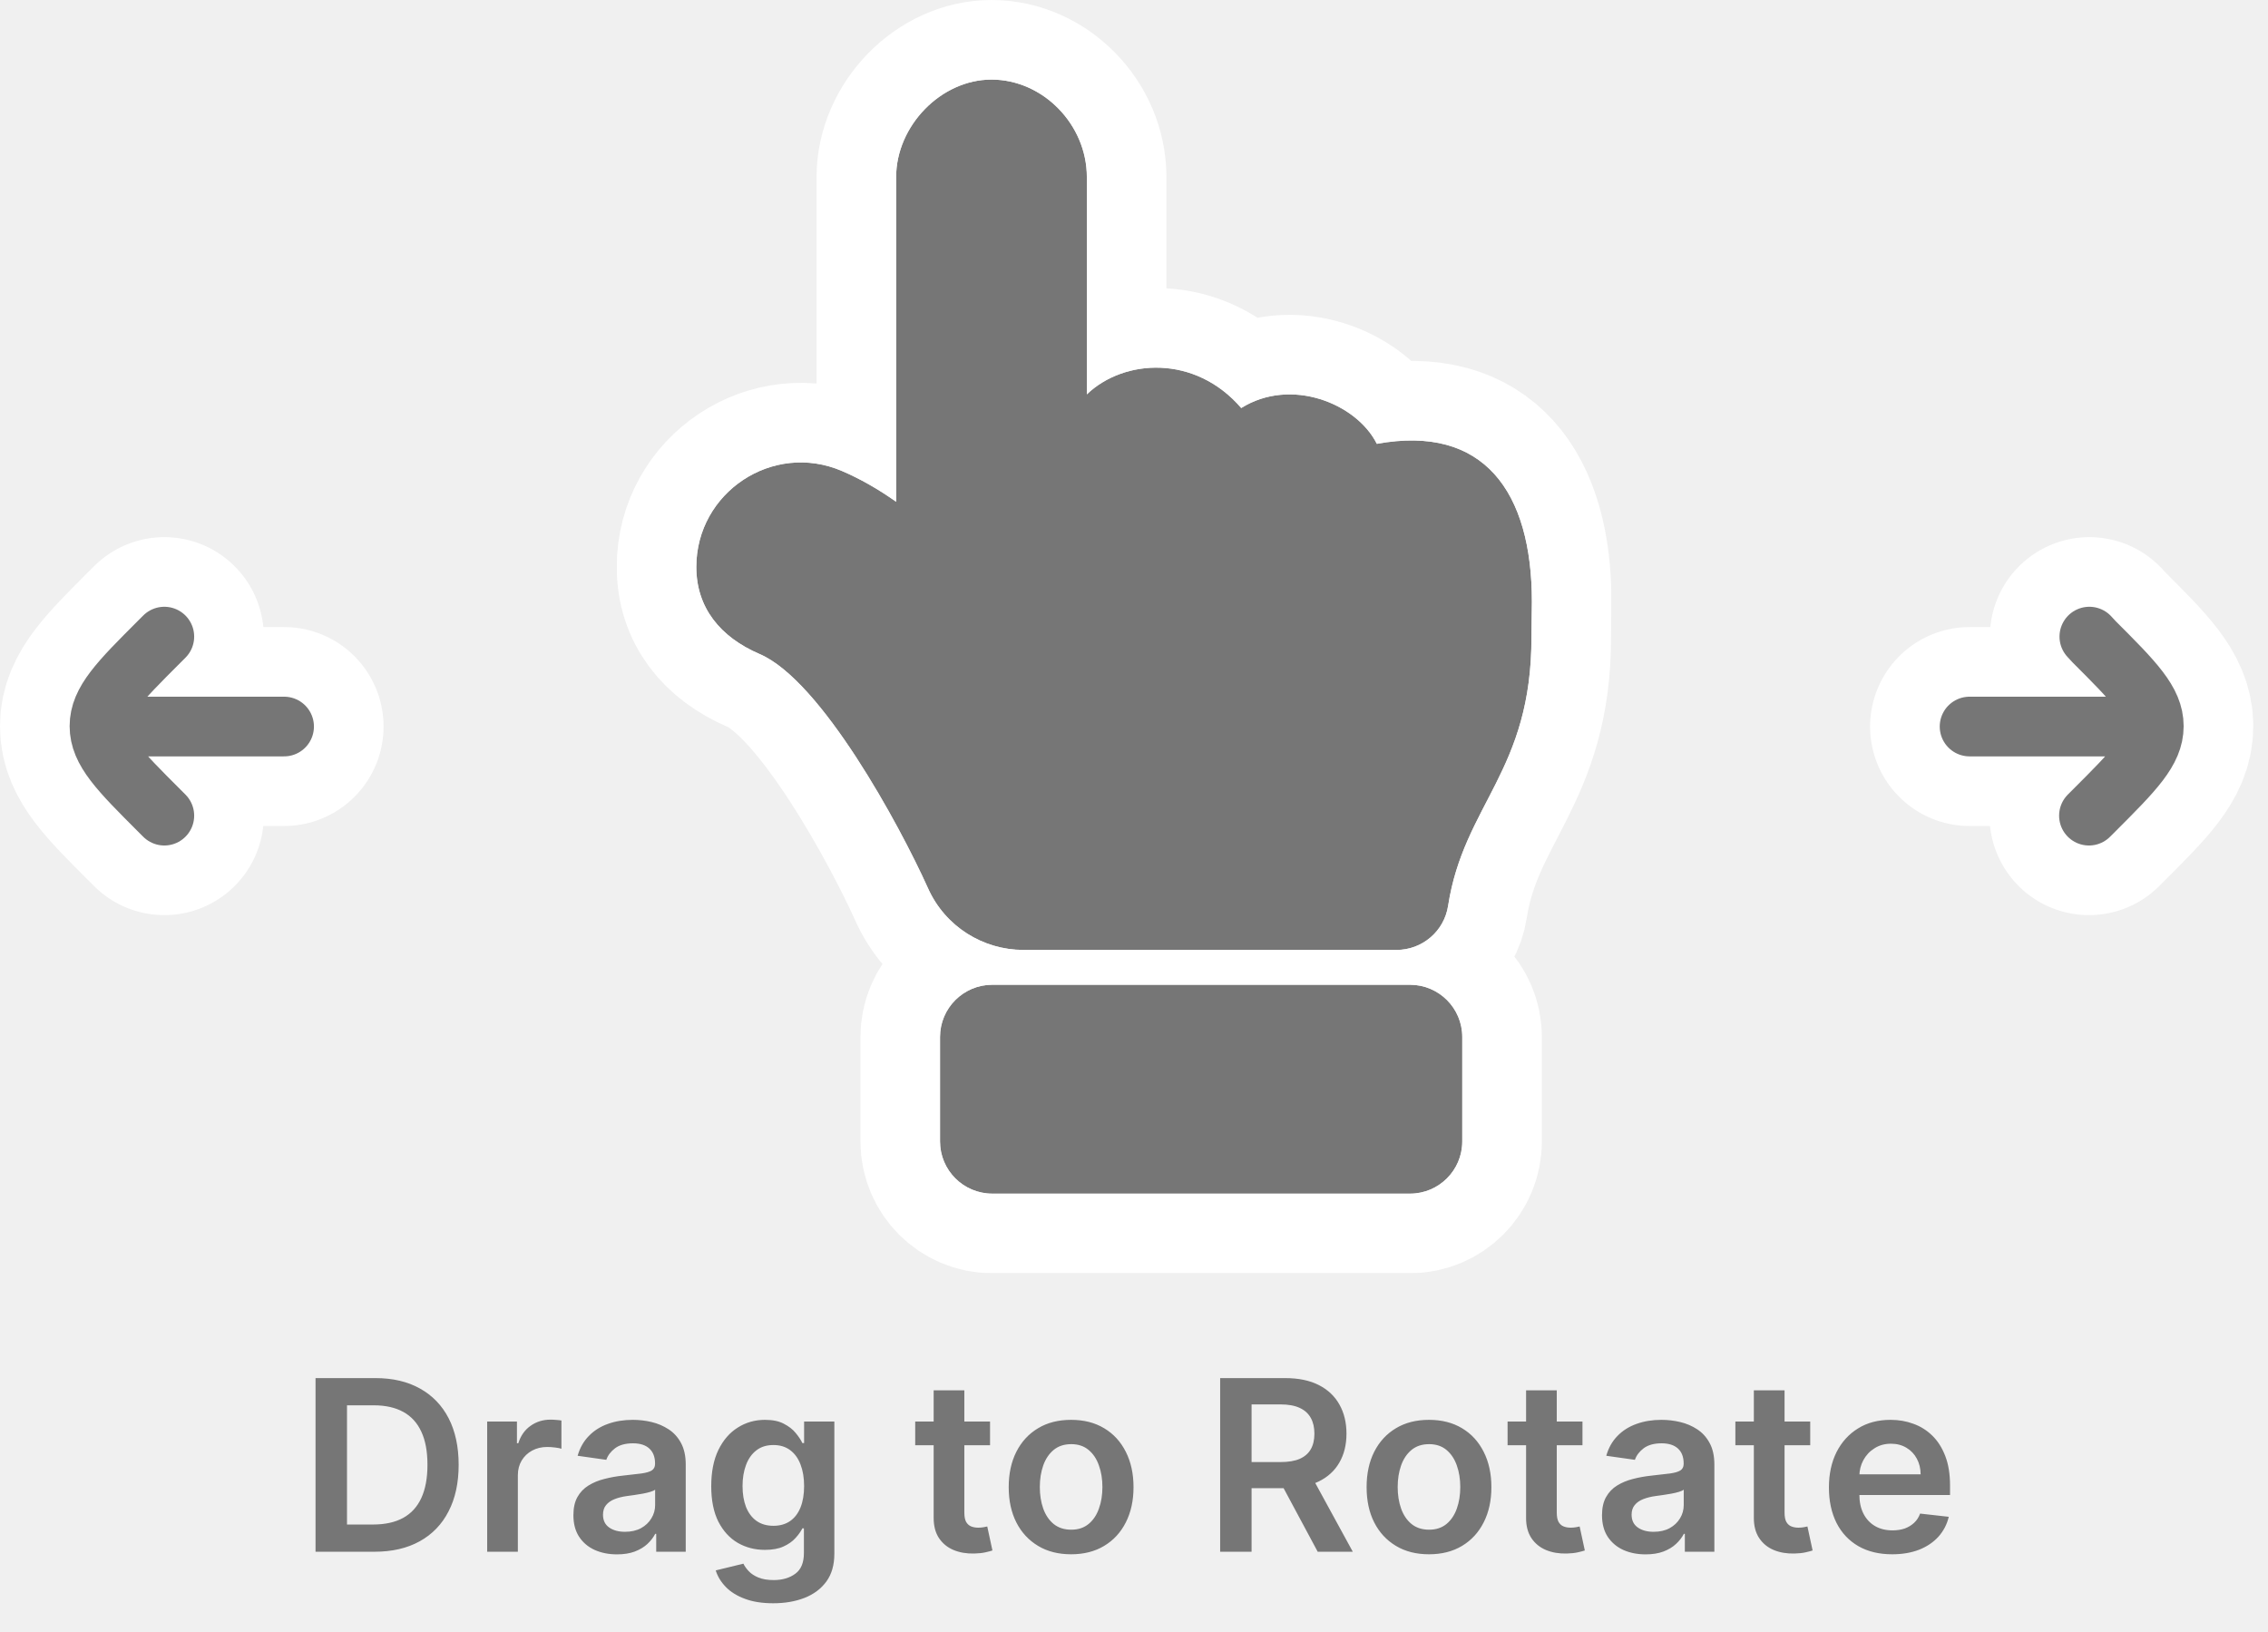
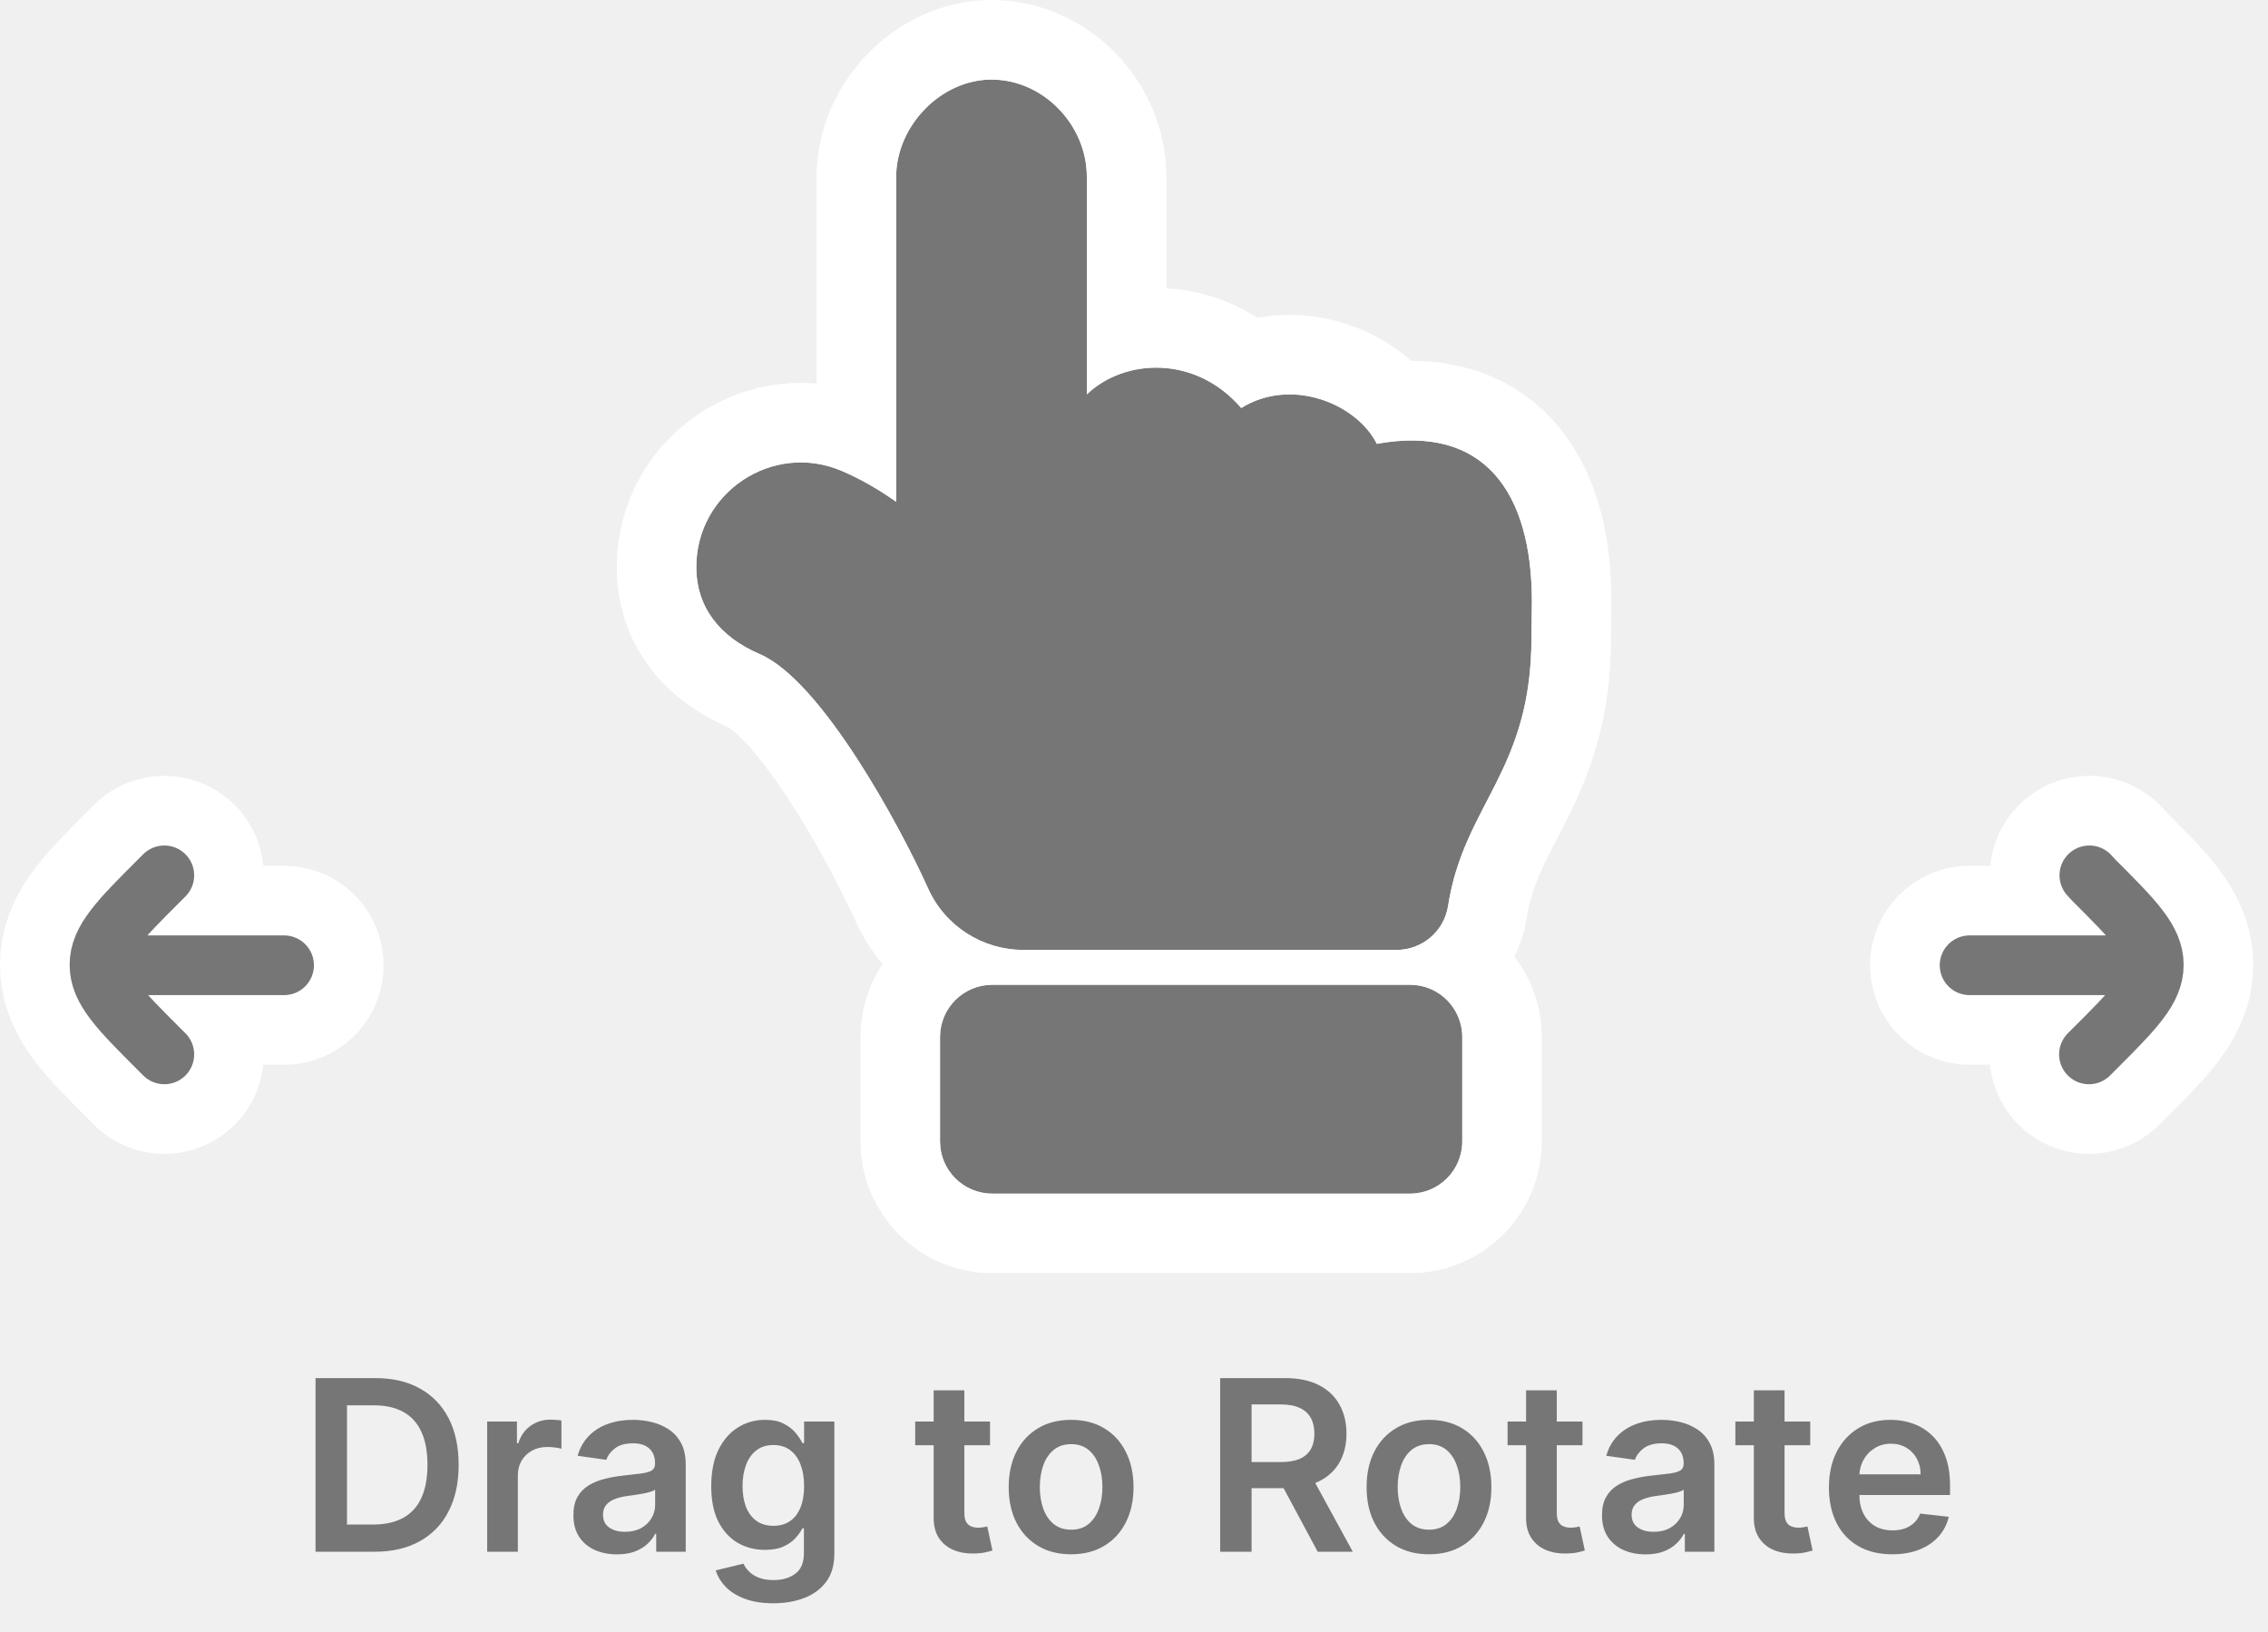
<svg xmlns="http://www.w3.org/2000/svg" xmlns:xlink="http://www.w3.org/1999/xlink" width="57" height="41" viewBox="0 0 57 41" fill="none">
-   <path d="M53.43 18.26H49.5M52.5 20.5L52.63 20.37C53.63 19.37 54.13 18.87 54.13 18.25C54.13 17.63 53.63 17.13 52.63 16.13L52.51 16" stroke-width="5" stroke-linecap="round" stroke-linejoin="round" stroke="white" />
-   <path d="M53.43 18.26H49.5M52.5 20.5L52.63 20.37C53.63 19.37 54.13 18.87 54.13 18.25C54.13 17.63 53.63 17.13 52.63 16.13L52.51 16" stroke-width="1.5" stroke-linecap="round" stroke-linejoin="round" stroke="#767676" />
-   <path d="M3.2 18.26H7.14M4.13 20.5L4 20.37C3 19.37 2.5 18.87 2.5 18.25C2.5 17.63 3 17.13 4 16.13L4.13 16" stroke-width="5" stroke-linecap="round" stroke-linejoin="round" stroke="white" />
-   <path d="M3.2 18.26H7.14M4.13 20.5L4 20.37C3 19.37 2.5 18.87 2.5 18.25C2.5 17.63 3 17.13 4 16.13L4.13 16" stroke-width="1.5" stroke-linecap="round" stroke-linejoin="round" stroke="#767676" />
+   <path d="M53.43 24.26H49.5M52.5 26.5L52.63 26.37C53.63 25.37 54.13 24.87 54.13 24.25C54.13 23.63 53.63 23.13 52.63 22.13L52.51 22" stroke-width="5" stroke-linecap="round" stroke-linejoin="round" stroke="white" />
+   <path d="M53.43 24.26H49.5M52.5 26.5L52.63 26.37C53.63 25.37 54.13 24.87 54.13 24.25C54.13 23.63 53.63 23.13 52.63 22.13L52.51 22" stroke-width="1.5" stroke-linecap="round" stroke-linejoin="round" stroke="#767676" />
+   <path d="M3.2 24.26H7.14M4.13 26.5L4 26.37C3 25.37 2.5 24.87 2.5 24.25C2.5 23.63 3 23.13 4 22.13L4.13 22" stroke-width="5" stroke-linecap="round" stroke-linejoin="round" stroke="white" />
+   <path d="M3.2 24.26H7.14M4.13 26.5L4 26.37C3 25.37 2.5 24.87 2.5 24.25C2.5 23.63 3 23.13 4 22.13L4.13 22" stroke-width="1.5" stroke-linecap="round" stroke-linejoin="round" stroke="#767676" />
  <use xlink:href="#stroke0_336_105" fill="#767676" />
  <mask id="stroke1_336_105" maskUnits="userSpaceOnUse" x="15.5" y="0" width="25" height="32" fill="black">
    <rect fill="white" x="15.5" width="25" height="32" />
    <use xlink:href="#stroke0_336_105" />
  </mask>
  <path d="M24.919 2C26.21 2 27.315 3.129 27.315 4.45V9.911C28.247 9.017 30.037 8.907 31.195 10.255C32.443 9.474 34.094 10.138 34.603 11.155C37.29 10.664 38.5 12.355 38.5 15.125C38.5 15.275 38.489 15.851 38.489 16C38.498 19.389 36.791 20.205 36.394 22.767C36.295 23.405 35.744 23.875 35.098 23.875H25.717C24.713 23.874 23.755 23.295 23.32 22.318C22.609 20.739 20.638 17.1 19.091 16.438C18.096 16.011 17.5 15.268 17.5 14.25C17.499 12.379 19.419 11.092 21.159 11.837C21.616 12.033 22.071 12.292 22.522 12.611V4.45C22.522 3.168 23.645 2 24.919 2ZM24.938 24.75H35.438C36.162 24.75 36.75 25.338 36.75 26.062V28.688C36.75 29.412 36.162 30 35.438 30H24.938C24.213 30 23.625 29.412 23.625 28.688V26.062C23.625 25.338 24.213 24.75 24.938 24.75Z" stroke-width="4" stroke="white" mask="url(#stroke1_336_105)" />
  <path d="M9.409 39H7.93V34.636H9.439C9.872 34.636 10.244 34.724 10.555 34.898C10.868 35.072 11.108 35.321 11.276 35.646C11.443 35.972 11.527 36.361 11.527 36.814C11.527 37.269 11.443 37.659 11.273 37.986C11.106 38.312 10.864 38.563 10.547 38.738C10.232 38.913 9.852 39 9.409 39ZM8.721 38.316H9.371C9.675 38.316 9.928 38.261 10.131 38.15C10.335 38.038 10.487 37.871 10.589 37.649C10.692 37.426 10.743 37.148 10.743 36.814C10.743 36.48 10.692 36.203 10.589 35.983C10.487 35.761 10.336 35.596 10.136 35.486C9.937 35.376 9.69 35.32 9.394 35.32H8.721V38.316ZM12.244 39V35.727H12.992V36.273H13.026C13.086 36.084 13.188 35.938 13.333 35.836C13.479 35.732 13.646 35.68 13.834 35.68C13.876 35.68 13.924 35.682 13.976 35.687C14.03 35.69 14.075 35.695 14.11 35.702V36.411C14.078 36.4 14.026 36.39 13.955 36.381C13.885 36.371 13.818 36.367 13.752 36.367C13.612 36.367 13.485 36.397 13.373 36.458C13.262 36.518 13.175 36.601 13.111 36.707C13.047 36.814 13.015 36.937 13.015 37.076V39H12.244ZM15.506 39.066C15.299 39.066 15.112 39.029 14.946 38.955C14.781 38.88 14.65 38.769 14.554 38.623C14.459 38.477 14.411 38.296 14.411 38.082C14.411 37.897 14.445 37.744 14.513 37.624C14.581 37.503 14.674 37.406 14.792 37.334C14.91 37.261 15.043 37.207 15.191 37.17C15.34 37.131 15.494 37.104 15.653 37.087C15.845 37.067 16 37.049 16.12 37.033C16.239 37.016 16.326 36.991 16.38 36.957C16.435 36.921 16.463 36.867 16.463 36.793V36.78C16.463 36.619 16.415 36.495 16.32 36.407C16.225 36.319 16.088 36.275 15.909 36.275C15.72 36.275 15.57 36.316 15.459 36.398C15.35 36.481 15.276 36.578 15.238 36.69L14.517 36.588C14.574 36.389 14.668 36.223 14.799 36.09C14.929 35.955 15.089 35.854 15.278 35.787C15.467 35.719 15.676 35.685 15.905 35.685C16.062 35.685 16.219 35.703 16.375 35.74C16.532 35.777 16.674 35.838 16.804 35.923C16.933 36.007 17.037 36.121 17.115 36.266C17.194 36.411 17.234 36.592 17.234 36.81V39H16.492V38.55H16.467C16.42 38.641 16.354 38.727 16.269 38.806C16.185 38.884 16.079 38.947 15.951 38.996C15.825 39.043 15.677 39.066 15.506 39.066ZM15.706 38.499C15.861 38.499 15.995 38.469 16.109 38.408C16.223 38.345 16.31 38.263 16.371 38.16C16.434 38.058 16.465 37.947 16.465 37.826V37.44C16.441 37.46 16.399 37.479 16.341 37.496C16.284 37.513 16.221 37.528 16.149 37.541C16.078 37.553 16.008 37.565 15.939 37.575C15.869 37.584 15.809 37.593 15.758 37.6C15.642 37.616 15.539 37.641 15.448 37.677C15.358 37.712 15.286 37.762 15.233 37.826C15.181 37.889 15.155 37.969 15.155 38.069C15.155 38.211 15.206 38.318 15.31 38.391C15.414 38.463 15.546 38.499 15.706 38.499ZM19.433 40.295C19.156 40.295 18.918 40.258 18.719 40.182C18.52 40.109 18.36 40.009 18.24 39.884C18.119 39.759 18.035 39.621 17.988 39.469L18.683 39.3C18.714 39.364 18.76 39.428 18.819 39.49C18.879 39.554 18.959 39.606 19.06 39.648C19.162 39.69 19.291 39.712 19.446 39.712C19.664 39.712 19.846 39.658 19.989 39.552C20.133 39.447 20.204 39.273 20.204 39.032V38.412H20.166C20.126 38.492 20.068 38.573 19.991 38.657C19.916 38.741 19.816 38.811 19.691 38.868C19.567 38.925 19.412 38.953 19.224 38.953C18.973 38.953 18.745 38.894 18.54 38.776C18.337 38.657 18.175 38.479 18.054 38.244C17.935 38.006 17.875 37.709 17.875 37.353C17.875 36.994 17.935 36.69 18.054 36.443C18.175 36.195 18.338 36.006 18.542 35.879C18.747 35.749 18.975 35.685 19.226 35.685C19.418 35.685 19.576 35.717 19.699 35.783C19.824 35.847 19.924 35.924 19.997 36.015C20.071 36.104 20.128 36.189 20.166 36.269H20.209V35.727H20.969V39.053C20.969 39.333 20.902 39.565 20.769 39.748C20.635 39.931 20.453 40.068 20.221 40.159C19.99 40.25 19.727 40.295 19.433 40.295ZM19.439 38.348C19.603 38.348 19.742 38.308 19.857 38.229C19.972 38.149 20.059 38.035 20.119 37.886C20.179 37.736 20.209 37.557 20.209 37.349C20.209 37.143 20.179 36.962 20.119 36.807C20.061 36.653 19.974 36.533 19.859 36.447C19.745 36.361 19.605 36.318 19.439 36.318C19.267 36.318 19.124 36.362 19.009 36.452C18.894 36.541 18.807 36.664 18.749 36.82C18.691 36.975 18.662 37.151 18.662 37.349C18.662 37.549 18.691 37.724 18.749 37.875C18.809 38.024 18.896 38.141 19.011 38.224C19.128 38.307 19.27 38.348 19.439 38.348ZM24.882 35.727V36.324H23.001V35.727H24.882ZM23.465 34.943H24.236V38.016C24.236 38.119 24.252 38.199 24.283 38.254C24.316 38.308 24.359 38.345 24.411 38.365C24.464 38.385 24.522 38.395 24.586 38.395C24.634 38.395 24.678 38.391 24.718 38.384C24.759 38.377 24.791 38.371 24.812 38.365L24.942 38.968C24.901 38.982 24.842 38.998 24.765 39.015C24.69 39.032 24.597 39.042 24.488 39.045C24.295 39.05 24.121 39.021 23.966 38.957C23.811 38.892 23.688 38.791 23.597 38.655C23.508 38.519 23.464 38.348 23.465 38.144V34.943ZM26.92 39.064C26.6 39.064 26.323 38.994 26.089 38.853C25.854 38.712 25.672 38.516 25.543 38.263C25.415 38.01 25.351 37.715 25.351 37.376C25.351 37.038 25.415 36.742 25.543 36.488C25.672 36.234 25.854 36.036 26.089 35.896C26.323 35.755 26.6 35.685 26.92 35.685C27.239 35.685 27.516 35.755 27.75 35.896C27.985 36.036 28.166 36.234 28.294 36.488C28.423 36.742 28.488 37.038 28.488 37.376C28.488 37.715 28.423 38.01 28.294 38.263C28.166 38.516 27.985 38.712 27.75 38.853C27.516 38.994 27.239 39.064 26.92 39.064ZM26.924 38.446C27.097 38.446 27.242 38.398 27.358 38.303C27.475 38.207 27.562 38.077 27.618 37.916C27.677 37.754 27.706 37.573 27.706 37.374C27.706 37.174 27.677 36.993 27.618 36.831C27.562 36.668 27.475 36.538 27.358 36.441C27.242 36.344 27.097 36.296 26.924 36.296C26.746 36.296 26.599 36.344 26.481 36.441C26.364 36.538 26.277 36.668 26.219 36.831C26.162 36.993 26.133 37.174 26.133 37.374C26.133 37.573 26.162 37.754 26.219 37.916C26.277 38.077 26.364 38.207 26.481 38.303C26.599 38.398 26.746 38.446 26.924 38.446ZM30.665 39V34.636H32.301C32.636 34.636 32.918 34.695 33.145 34.811C33.374 34.928 33.546 35.091 33.663 35.301C33.781 35.51 33.84 35.754 33.84 36.032C33.84 36.312 33.78 36.555 33.66 36.761C33.543 36.965 33.369 37.124 33.139 37.236C32.908 37.347 32.626 37.402 32.291 37.402H31.125V36.746H32.184C32.38 36.746 32.541 36.719 32.666 36.665C32.791 36.609 32.883 36.529 32.943 36.424C33.004 36.318 33.034 36.187 33.034 36.032C33.034 35.877 33.004 35.745 32.943 35.636C32.881 35.525 32.788 35.441 32.663 35.384C32.538 35.326 32.377 35.297 32.18 35.297H31.455V39H30.665ZM32.919 37.023L33.999 39H33.117L32.056 37.023H32.919ZM35.914 39.064C35.594 39.064 35.317 38.994 35.083 38.853C34.848 38.712 34.666 38.516 34.537 38.263C34.409 38.01 34.346 37.715 34.346 37.376C34.346 37.038 34.409 36.742 34.537 36.488C34.666 36.234 34.848 36.036 35.083 35.896C35.317 35.755 35.594 35.685 35.914 35.685C36.233 35.685 36.51 35.755 36.745 35.896C36.979 36.036 37.16 36.234 37.288 36.488C37.417 36.742 37.482 37.038 37.482 37.376C37.482 37.715 37.417 38.01 37.288 38.263C37.16 38.516 36.979 38.712 36.745 38.853C36.51 38.994 36.233 39.064 35.914 39.064ZM35.918 38.446C36.091 38.446 36.236 38.398 36.353 38.303C36.469 38.207 36.556 38.077 36.613 37.916C36.671 37.754 36.7 37.573 36.7 37.374C36.7 37.174 36.671 36.993 36.613 36.831C36.556 36.668 36.469 36.538 36.353 36.441C36.236 36.344 36.091 36.296 35.918 36.296C35.74 36.296 35.593 36.344 35.475 36.441C35.358 36.538 35.271 36.668 35.213 36.831C35.156 36.993 35.127 37.174 35.127 37.374C35.127 37.573 35.156 37.754 35.213 37.916C35.271 38.077 35.358 38.207 35.475 38.303C35.593 38.398 35.74 38.446 35.918 38.446ZM39.771 35.727V36.324H37.889V35.727H39.771ZM38.354 34.943H39.125V38.016C39.125 38.119 39.141 38.199 39.172 38.254C39.205 38.308 39.247 38.345 39.3 38.365C39.352 38.385 39.411 38.395 39.475 38.395C39.523 38.395 39.567 38.391 39.607 38.384C39.648 38.377 39.679 38.371 39.7 38.365L39.83 38.968C39.789 38.982 39.73 38.998 39.654 39.015C39.578 39.032 39.486 39.042 39.377 39.045C39.183 39.05 39.009 39.021 38.855 38.957C38.7 38.892 38.577 38.791 38.486 38.655C38.397 38.519 38.352 38.348 38.354 38.144V34.943ZM41.358 39.066C41.15 39.066 40.963 39.029 40.797 38.955C40.633 38.88 40.502 38.769 40.405 38.623C40.31 38.477 40.262 38.296 40.262 38.082C40.262 37.897 40.297 37.744 40.365 37.624C40.433 37.503 40.526 37.406 40.644 37.334C40.762 37.261 40.895 37.207 41.042 37.17C41.191 37.131 41.346 37.104 41.505 37.087C41.696 37.067 41.852 37.049 41.971 37.033C42.091 37.016 42.177 36.991 42.231 36.957C42.287 36.921 42.314 36.867 42.314 36.793V36.78C42.314 36.619 42.267 36.495 42.172 36.407C42.076 36.319 41.939 36.275 41.76 36.275C41.571 36.275 41.422 36.316 41.311 36.398C41.201 36.481 41.127 36.578 41.089 36.69L40.369 36.588C40.426 36.389 40.52 36.223 40.65 36.09C40.781 35.955 40.941 35.854 41.13 35.787C41.319 35.719 41.527 35.685 41.756 35.685C41.914 35.685 42.071 35.703 42.227 35.74C42.383 35.777 42.526 35.838 42.655 35.923C42.784 36.007 42.888 36.121 42.966 36.266C43.046 36.411 43.086 36.592 43.086 36.81V39H42.344V38.55H42.319C42.272 38.641 42.206 38.727 42.12 38.806C42.037 38.884 41.931 38.947 41.803 38.996C41.676 39.043 41.528 39.066 41.358 39.066ZM41.558 38.499C41.713 38.499 41.847 38.469 41.961 38.408C42.074 38.345 42.162 38.263 42.223 38.16C42.285 38.058 42.316 37.947 42.316 37.826V37.44C42.292 37.46 42.251 37.479 42.193 37.496C42.136 37.513 42.072 37.528 42.001 37.541C41.93 37.553 41.86 37.565 41.79 37.575C41.721 37.584 41.66 37.593 41.609 37.6C41.494 37.616 41.391 37.641 41.3 37.677C41.209 37.712 41.137 37.762 41.085 37.826C41.032 37.889 41.006 37.969 41.006 38.069C41.006 38.211 41.058 38.318 41.162 38.391C41.265 38.463 41.397 38.499 41.558 38.499ZM45.495 35.727V36.324H43.614V35.727H45.495ZM44.078 34.943H44.85V38.016C44.85 38.119 44.865 38.199 44.897 38.254C44.929 38.308 44.972 38.345 45.025 38.365C45.077 38.385 45.135 38.395 45.199 38.395C45.248 38.395 45.291 38.391 45.331 38.384C45.373 38.377 45.404 38.371 45.425 38.365L45.555 38.968C45.514 38.982 45.455 38.998 45.378 39.015C45.303 39.032 45.211 39.042 45.101 39.045C44.908 39.05 44.734 39.021 44.579 38.957C44.424 38.892 44.301 38.791 44.211 38.655C44.121 38.519 44.077 38.348 44.078 38.144V34.943ZM47.554 39.064C47.226 39.064 46.943 38.996 46.704 38.859C46.467 38.722 46.284 38.527 46.156 38.276C46.029 38.023 45.965 37.725 45.965 37.383C45.965 37.046 46.029 36.751 46.156 36.496C46.286 36.241 46.466 36.042 46.698 35.9C46.929 35.756 47.201 35.685 47.514 35.685C47.715 35.685 47.906 35.717 48.085 35.783C48.265 35.847 48.424 35.946 48.562 36.081C48.701 36.216 48.81 36.388 48.89 36.597C48.97 36.804 49.009 37.051 49.009 37.338V37.575H46.327V37.055H48.27C48.269 36.907 48.237 36.776 48.174 36.66C48.112 36.544 48.024 36.452 47.912 36.386C47.801 36.319 47.672 36.285 47.524 36.285C47.367 36.285 47.228 36.324 47.109 36.401C46.989 36.476 46.897 36.575 46.83 36.699C46.764 36.821 46.731 36.955 46.73 37.102V37.555C46.73 37.746 46.764 37.909 46.834 38.045C46.904 38.18 47.001 38.284 47.126 38.356C47.251 38.428 47.397 38.463 47.565 38.463C47.677 38.463 47.779 38.447 47.87 38.416C47.96 38.383 48.039 38.336 48.106 38.273C48.173 38.211 48.223 38.133 48.257 38.041L48.977 38.122C48.932 38.312 48.845 38.479 48.718 38.621C48.591 38.761 48.429 38.871 48.232 38.949C48.034 39.026 47.808 39.064 47.554 39.064Z" fill="#767676" />
  <defs>
    <path id="stroke0_336_105" d="M24.919 2C26.21 2 27.315 3.129 27.315 4.45V9.911C28.247 9.017 30.037 8.907 31.195 10.255C32.443 9.474 34.094 10.138 34.603 11.155C37.29 10.664 38.5 12.355 38.5 15.125C38.5 15.275 38.489 15.851 38.489 16C38.498 19.389 36.791 20.205 36.394 22.767C36.295 23.405 35.744 23.875 35.098 23.875H25.717C24.713 23.874 23.755 23.295 23.32 22.318C22.609 20.739 20.638 17.1 19.091 16.438C18.096 16.011 17.5 15.268 17.5 14.25C17.499 12.379 19.419 11.092 21.159 11.837C21.616 12.033 22.071 12.292 22.522 12.611V4.45C22.522 3.168 23.645 2 24.919 2ZM24.938 24.75H35.438C36.162 24.75 36.75 25.338 36.75 26.062V28.688C36.75 29.412 36.162 30 35.438 30H24.938C24.213 30 23.625 29.412 23.625 28.688V26.062C23.625 25.338 24.213 24.75 24.938 24.75Z" />
  </defs>
</svg>
